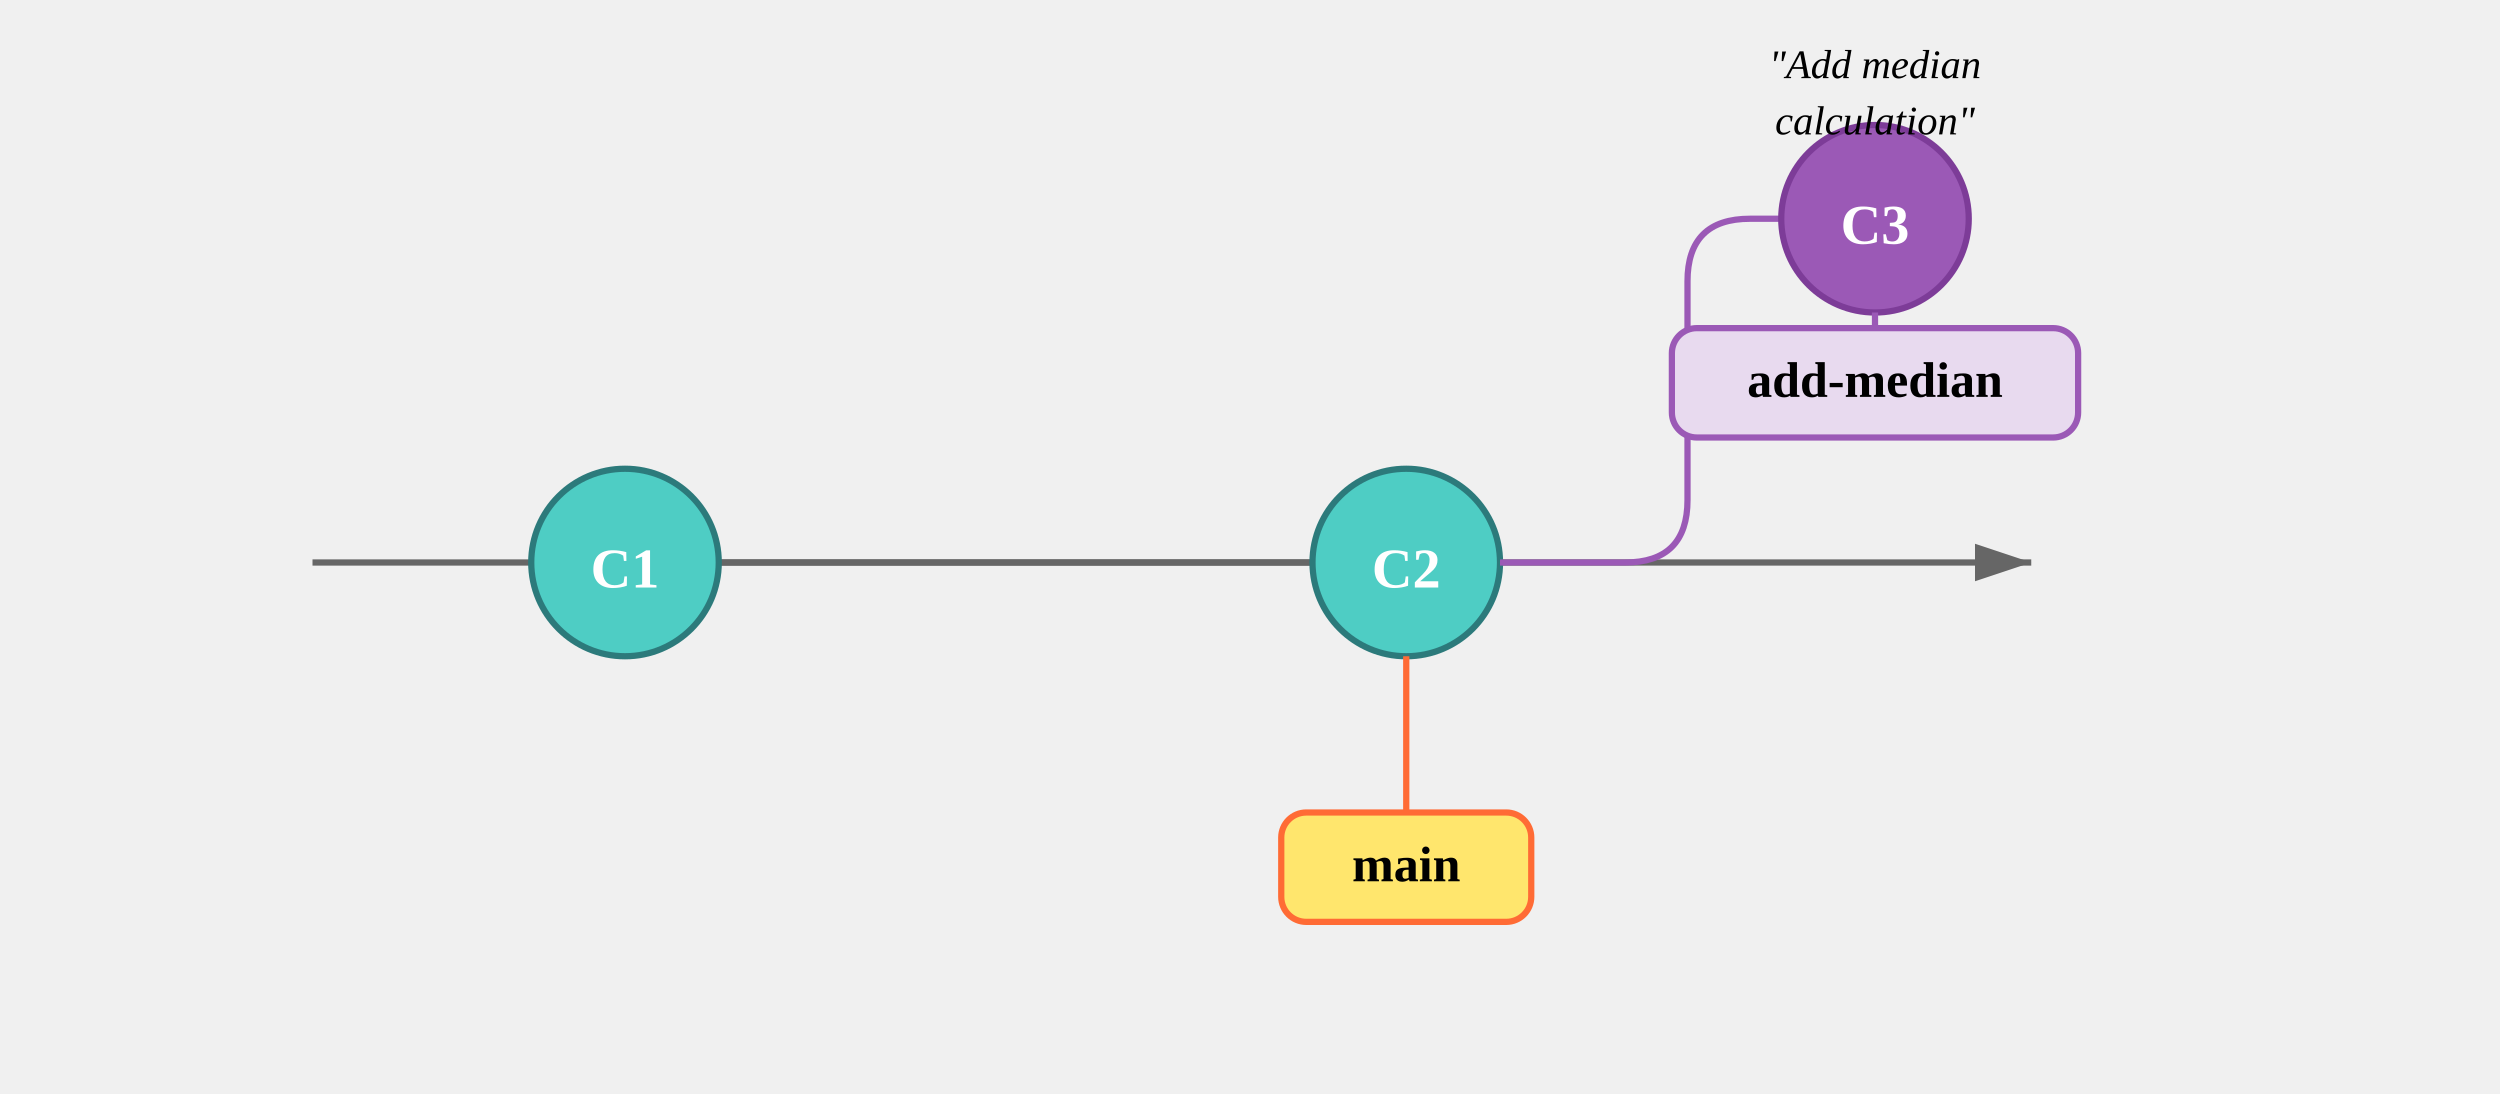
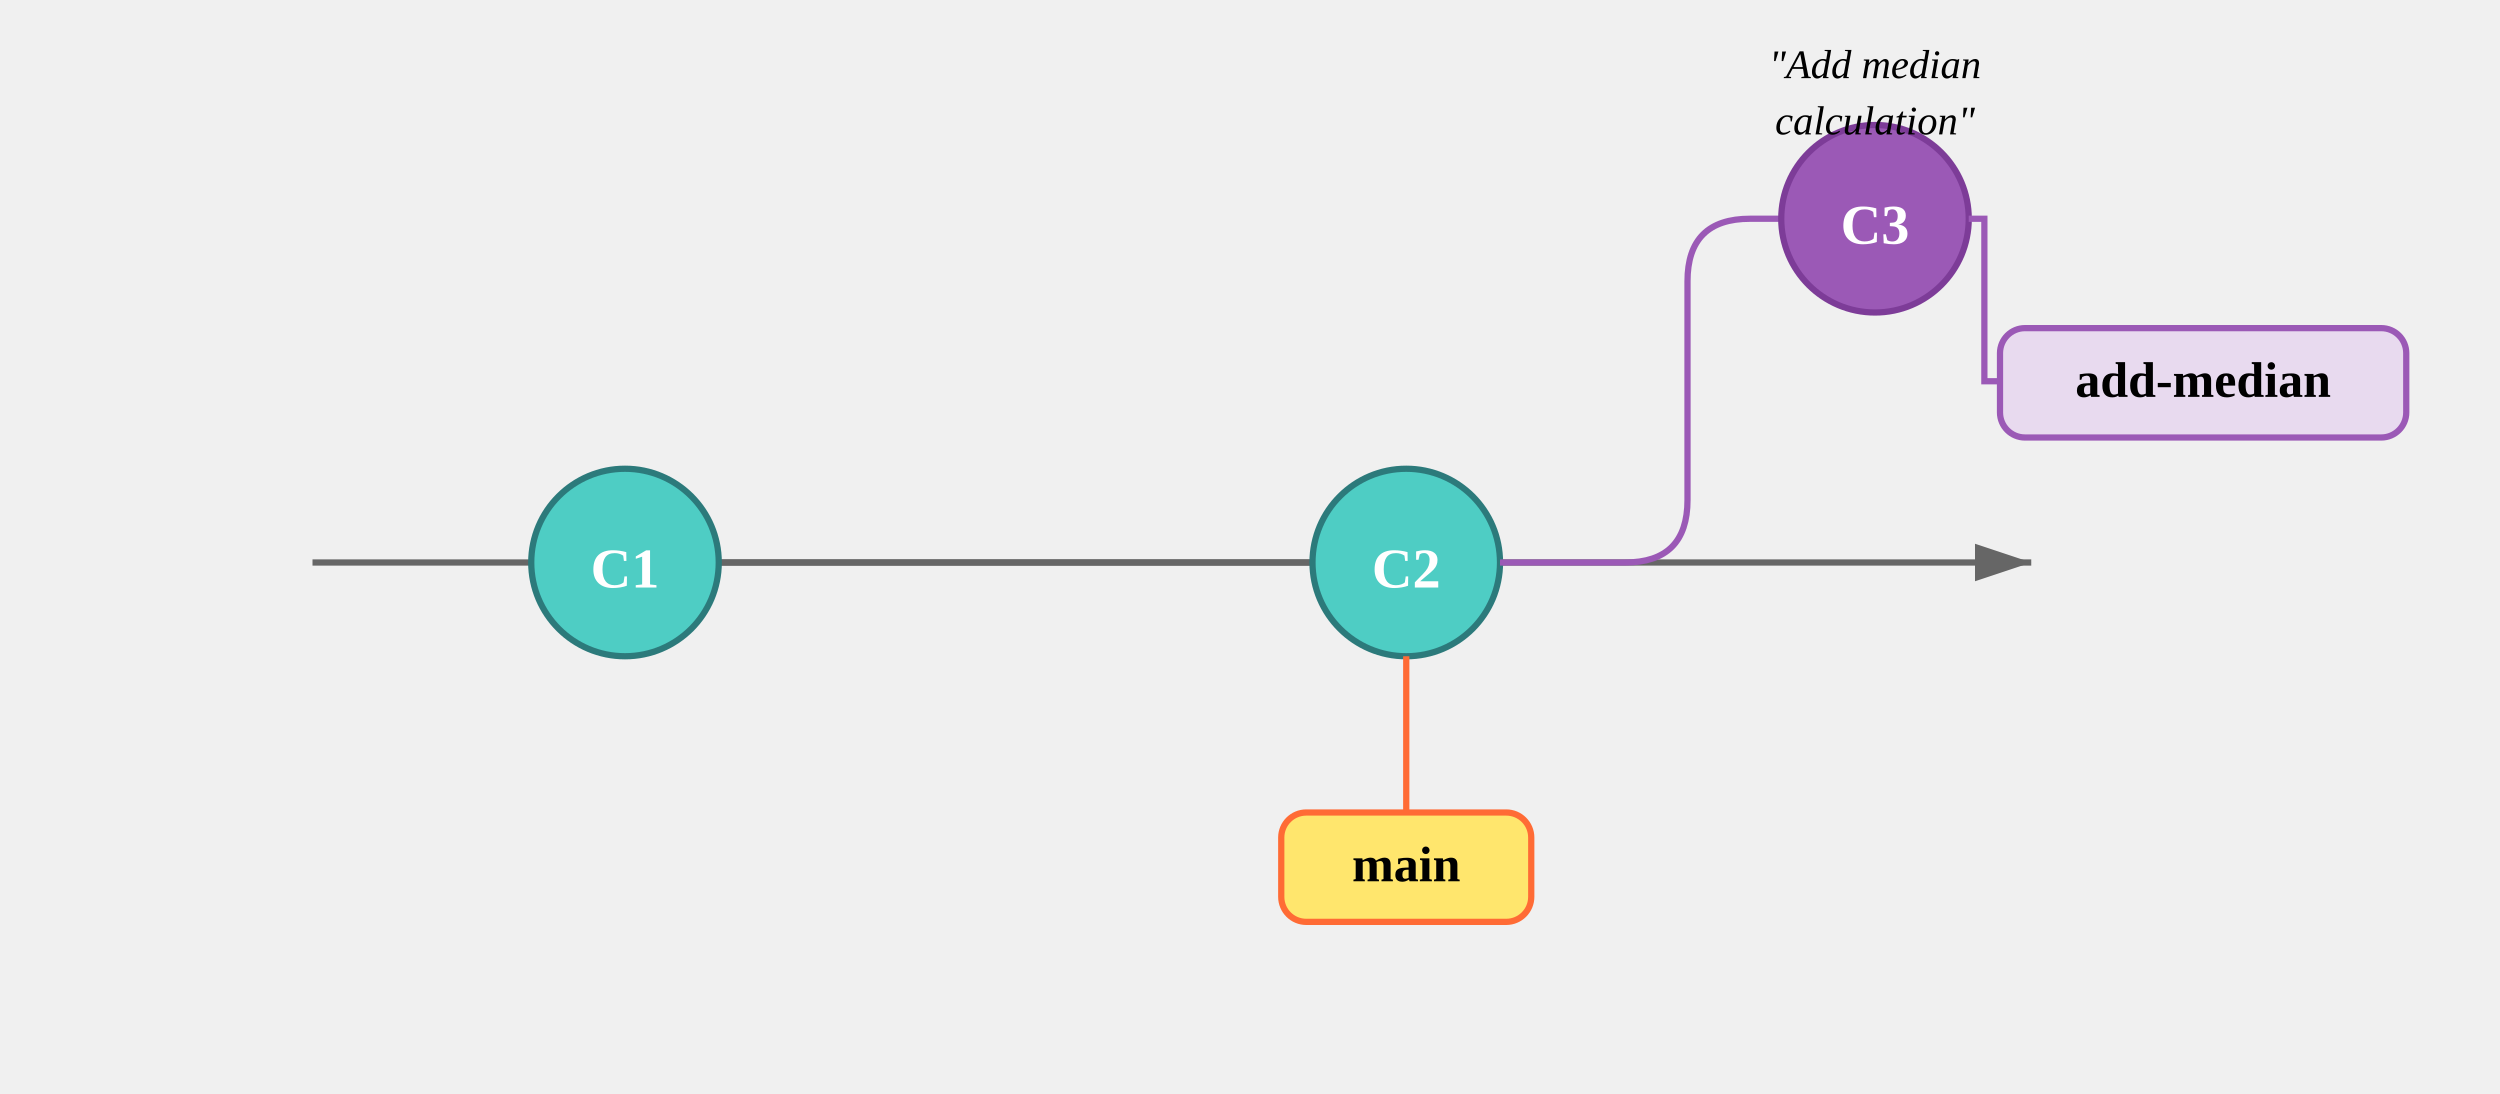
<svg xmlns="http://www.w3.org/2000/svg" width="800" height="350">
  <defs>
    <marker id="timeline-arrow3" markerWidth="10" markerHeight="10" refX="9" refY="3" orient="auto" markerUnits="strokeWidth">
      <path d="M 0 0 L 9 3 L 0 6 z" fill="#666" />
    </marker>
  </defs>
  <line x1="100" y1="180" x2="650" y2="180" stroke="#666" stroke-width="2" marker-end="url(#timeline-arrow3)" />
  <line x1="230" y1="180" x2="420" y2="180" stroke="#666" stroke-width="2" />
  <circle cx="200" cy="180" r="30" fill="#4ECDC4" stroke="#2C7A7B" stroke-width="2" />
  <text x="200" y="188" text-anchor="middle" font-size="18" font-weight="bold" fill="white">C1</text>
  <circle cx="450" cy="180" r="30" fill="#4ECDC4" stroke="#2C7A7B" stroke-width="2" />
  <text x="450" y="188" text-anchor="middle" font-size="18" font-weight="bold" fill="white">C2</text>
  <path d="M 480 180 L 520 180 Q 540 180 540 160 L 540 90 Q 540 70 560 70 L 570 70" stroke="#9B59B6" stroke-width="2" fill="none" />
  <circle cx="600" cy="70" r="30" fill="#9B59B6" stroke="#7D3C98" stroke-width="2" />
  <text x="600" y="78" text-anchor="middle" font-size="18" font-weight="bold" fill="white">C3</text>
  <text x="600" y="25" text-anchor="middle" font-size="13" font-style="italic">"Add median</text>
  <text x="600" y="43" text-anchor="middle" font-size="13" font-style="italic">calculation"</text>
  <rect x="410" y="260" width="80" height="35" rx="8" fill="#FFE66D" stroke="#FF6B35" stroke-width="2" />
  <text x="450" y="282" text-anchor="middle" font-size="16" font-weight="bold">main</text>
  <line x1="450" y1="260" x2="450" y2="210" stroke="#FF6B35" stroke-width="2" />
-   <rect x="535" y="105" width="130" height="35" rx="8" fill="#E8DAEF" stroke="#9B59B6" stroke-width="2" />
-   <text x="600" y="127" text-anchor="middle" font-size="16" font-weight="bold">add-median</text>
-   <line x1="600" y1="105" x2="600" y2="100" stroke="#9B59B6" stroke-width="2" />
+   <rect x="640" y="105" width="130" height="35" rx="8" fill="#E8DAEF" stroke="#9B59B6" stroke-width="2" />
+   <text x="705" y="127" text-anchor="middle" font-size="16" font-weight="bold">add-median</text>
+   <path d="M 640 122 L 635 122 L 635 70 L 630 70" stroke="#9B59B6" stroke-width="2" fill="none" />
</svg>
